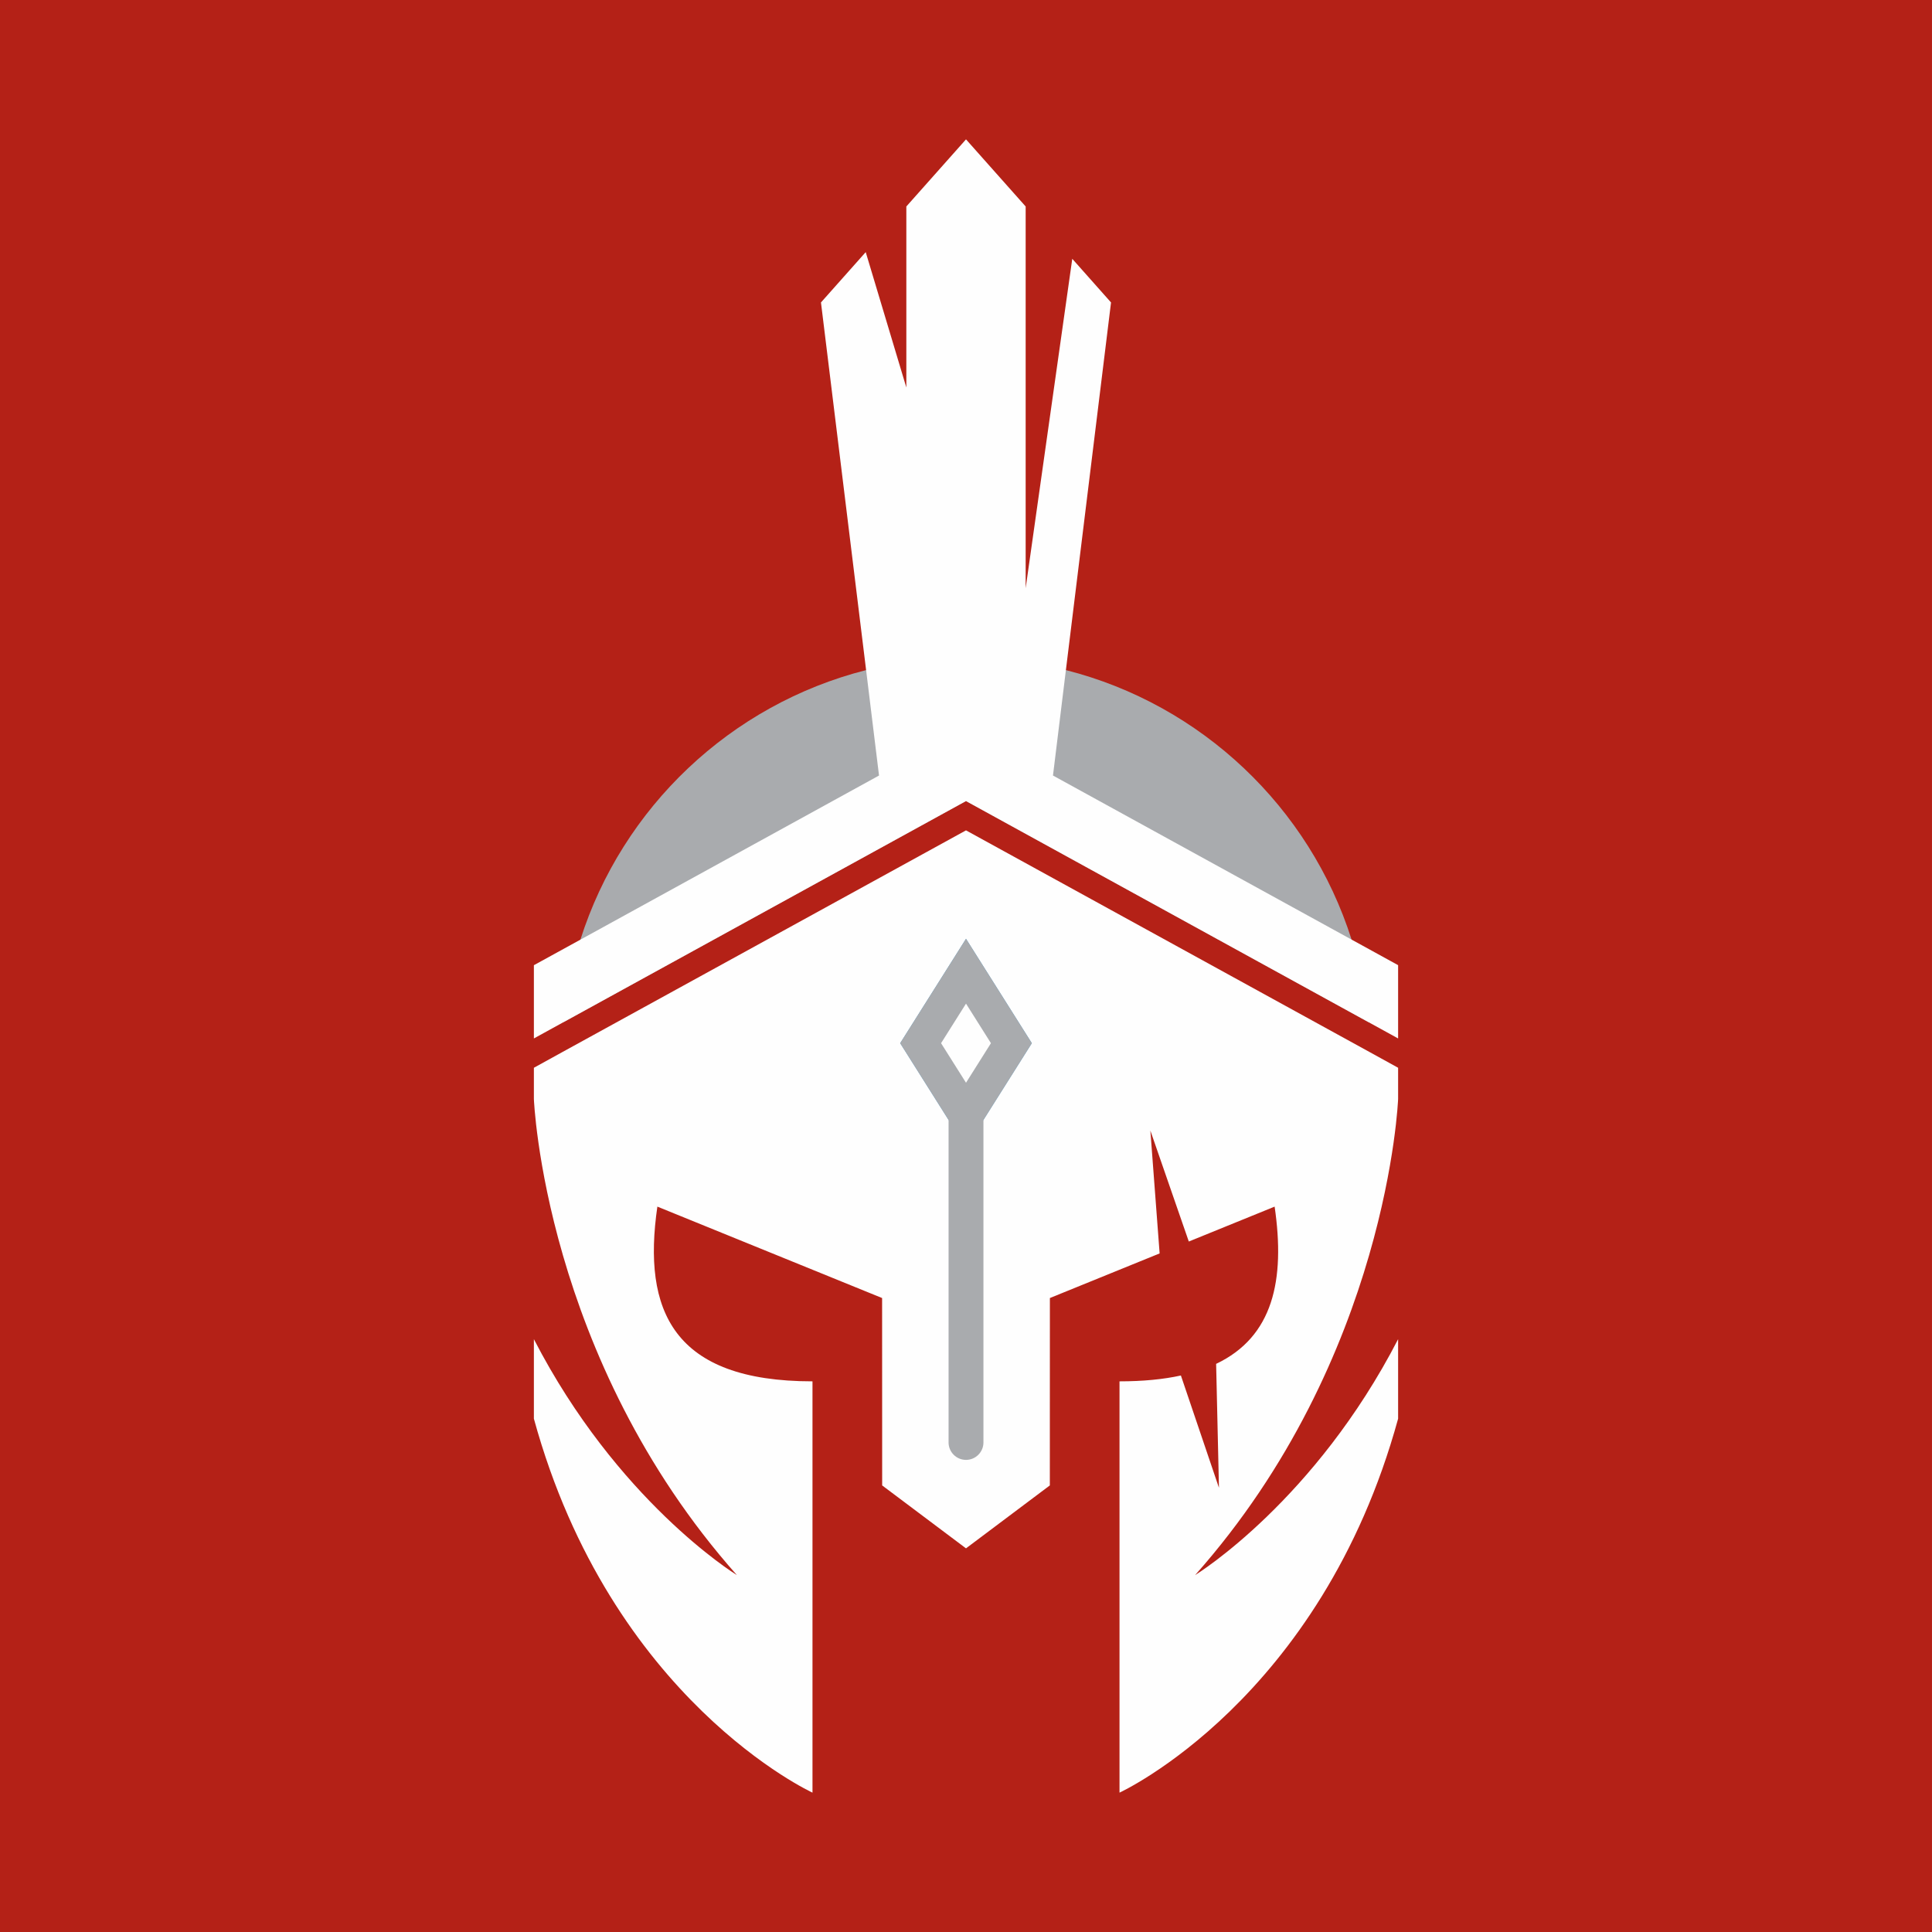
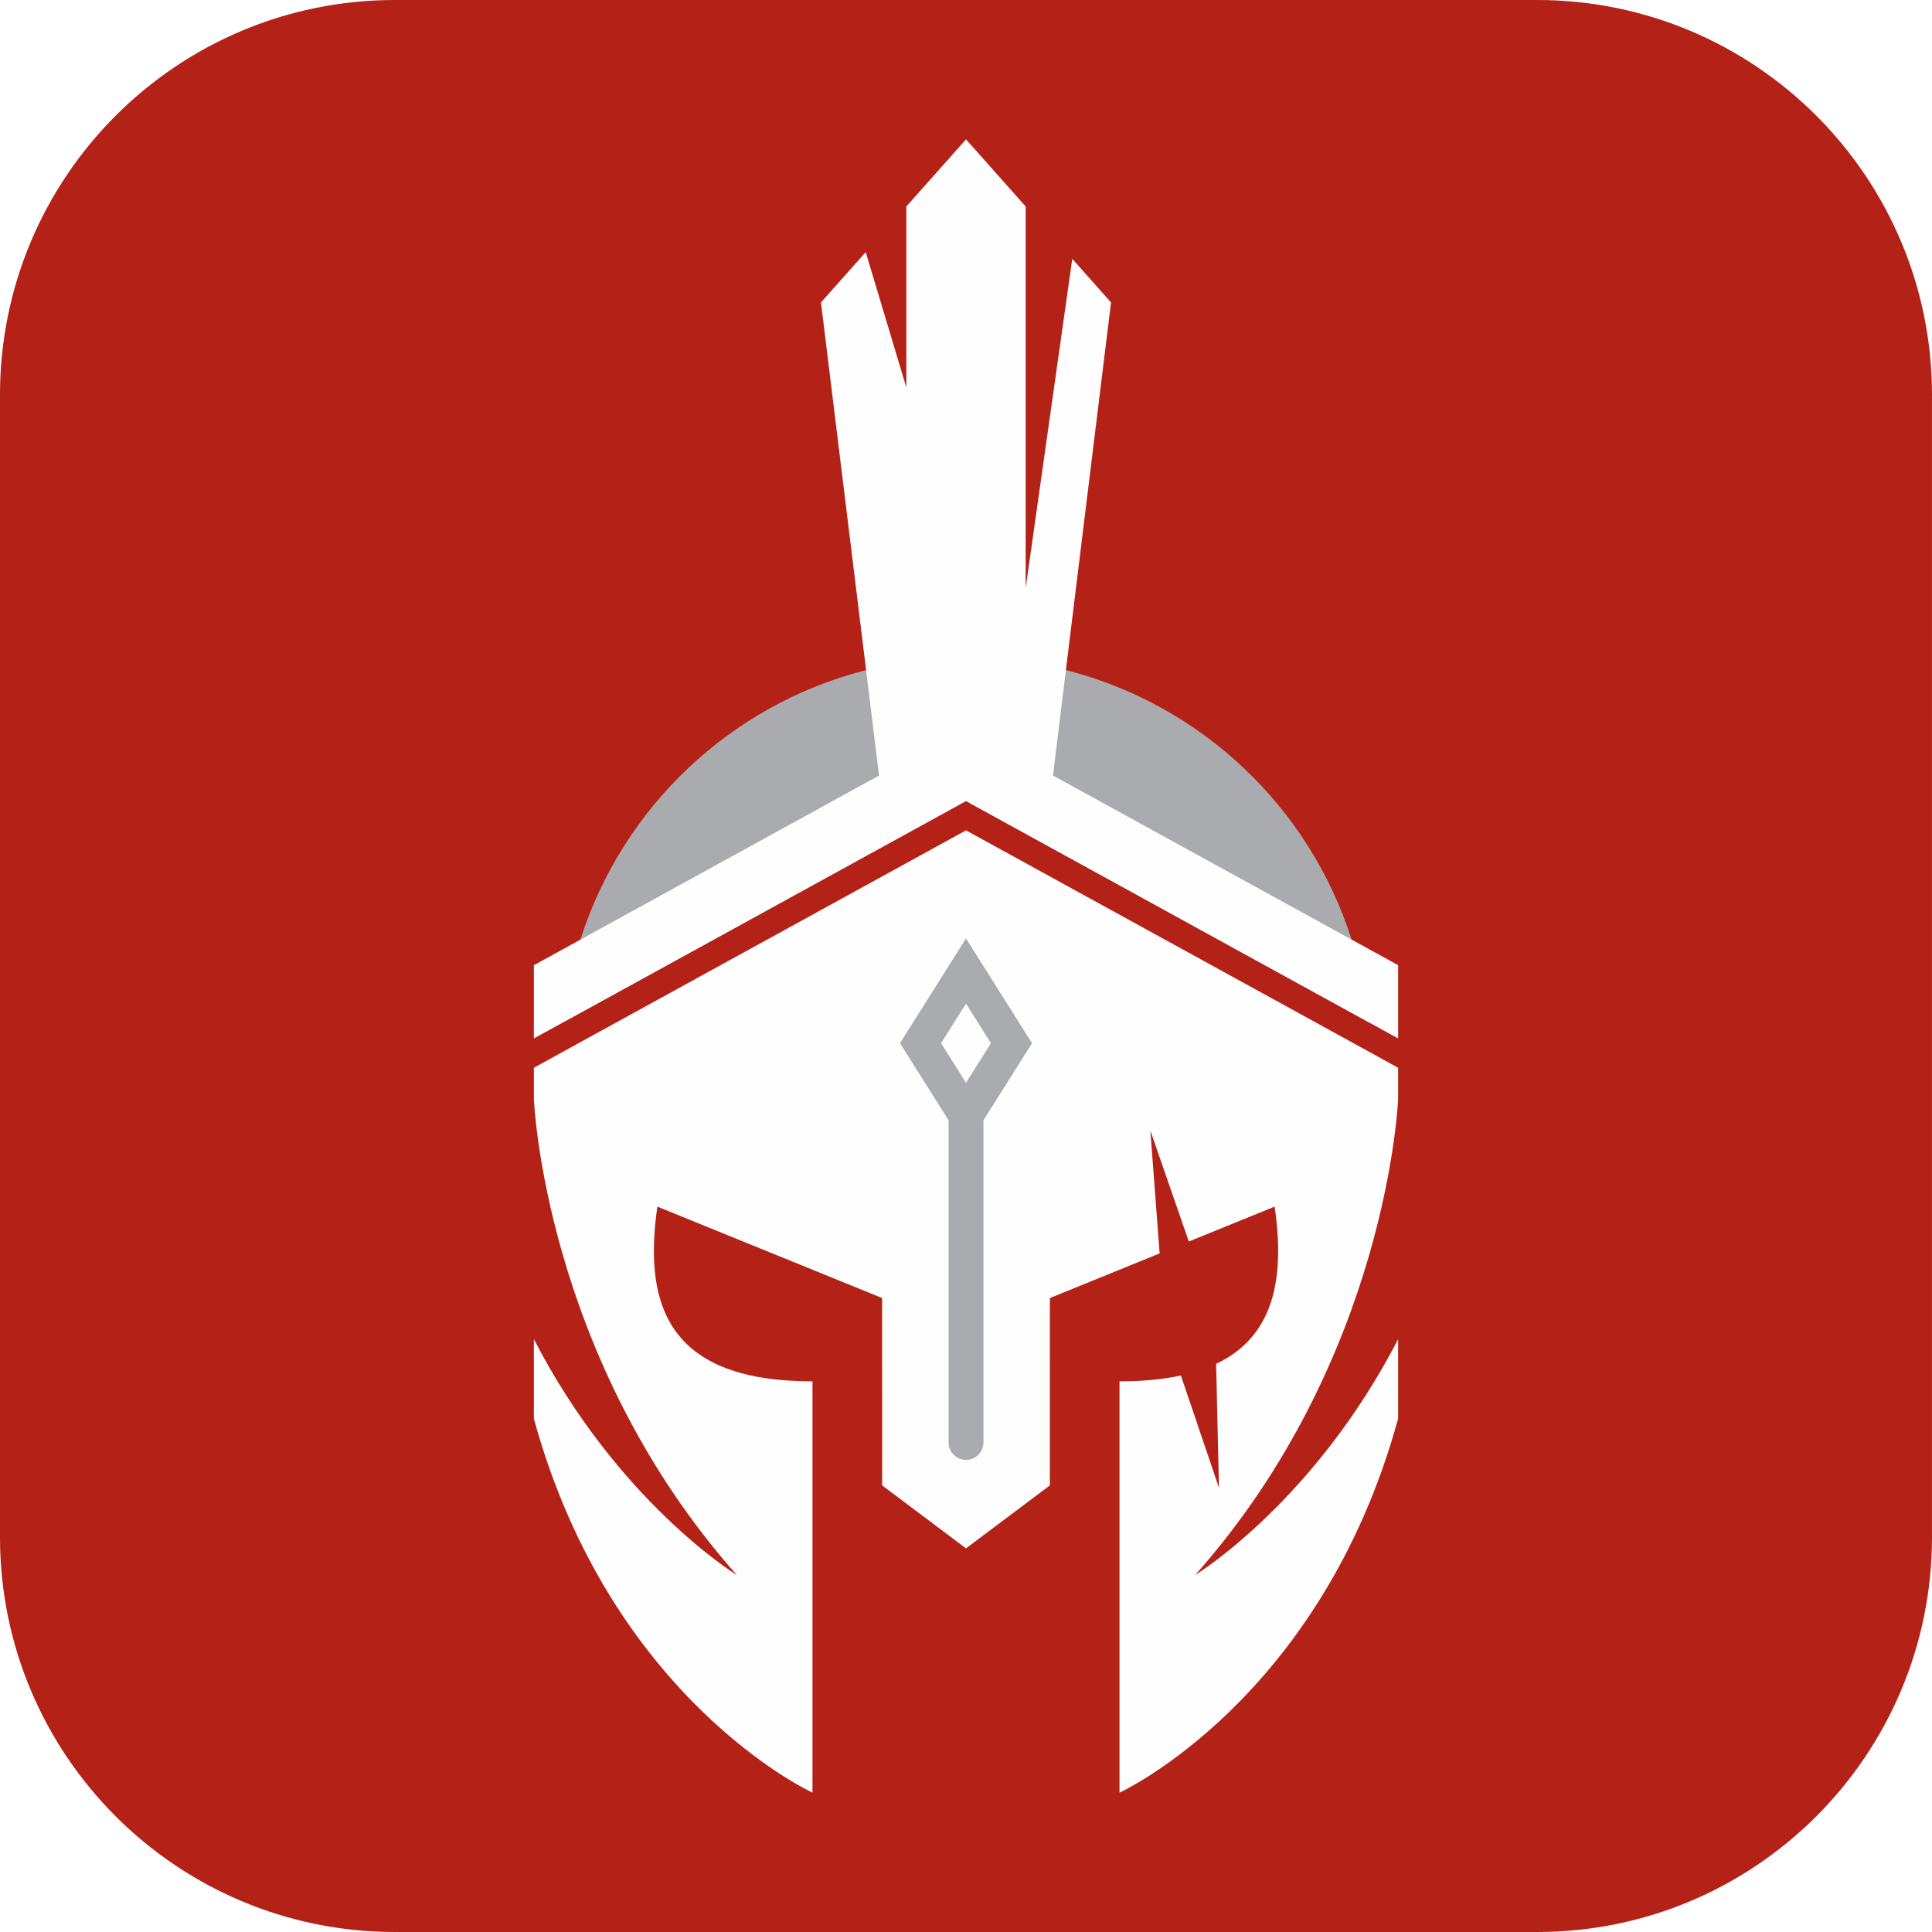
<svg xmlns="http://www.w3.org/2000/svg" xml:space="preserve" width="25.4mm" height="25.4mm" version="1.1" style="shape-rendering:geometricPrecision; text-rendering:geometricPrecision; image-rendering:optimizeQuality; fill-rule:evenodd; clip-rule:evenodd" viewBox="0 0 2539.98 2539.98">
  <defs>
    <style type="text/css">
   
    .fil0 {fill:#B42117}
    .fil4 {fill:#FEFEFE;fill-rule:nonzero}
    .fil2 {fill:#FEFEFE;fill-rule:nonzero}
    .fil1 {fill:#A9ABAE;fill-rule:nonzero}
    .fil3 {fill:#489BD4;fill-rule:nonzero}
   
  </style>
  </defs>
  <g id="Camada_x0020_1">
-     <rect class="fil0" x="-0.02" y="-0.01" width="2539.99" height="2539.99" />
-     <g id="_2142763870816">
+     <rect class="fil0" x="-0.02" y="-0.01" width="2539.99" height="2539.99" rx="519.25" ry="519.25" />
+     <g id="_1803645699936">
      <path class="fil1" d="M1799.22 1343.86l-520.44 -285.92 -8.79 -4.82 -8.79 4.82 -520.44 285.92c3.71,-37.52 11.24,-73.78 22.31,-108.52 55.19,-173.93 197.43,-309.15 375.59,-354.37 41.99,-10.73 86.03,-16.39 131.33,-16.39 45.3,0 89.33,5.66 131.33,16.39 178.16,45.22 320.4,180.35 375.58,354.29 11.08,34.73 18.61,71.08 22.32,108.6z" />
      <path class="fil2" d="M1838.09 1403.78l-36.51 -20.12 -531.59 -291.99 -531.59 291.99 -36.51 20.12 0 40.99c0,0 13.09,340.17 266.89,626 -4.73,-2.97 -157.7,-98.54 -266.89,-310.17l0 104.54c101.66,370.43 366.28,491.62 366.28,491.62l0 -540.72c-183.22,0 -223.88,-92.72 -203.93,-229.71 295.45,120.18 295.45,120.18 295.45,120.18l0.09 246.36 110.21 82.73 110.21 -82.73 0.08 -246.36c0,0 0,0 144.27,-58.65l-12.18 -161.51 50.54 145.87c31.78,-12.93 69.05,-28.05 112.83,-45.89 14.11,96.6 -1.95,171.14 -76.91,206.73l3.72 162.94 -50.04 -147.65c-23.14,5.07 -49.94,7.69 -80.7,7.69l0 540.72c0,0 264.62,-121.19 366.28,-491.62l0 -104.54c-109.19,211.63 -262.16,307.2 -266.89,310.17 253.87,-285.83 266.89,-626 266.89,-626l0 -40.99z" />
      <path class="fil2" d="M1776.9 1235.26l-392.56 -215.68 16.98 -138.61 59.34 -483.34 -50.96 -57.38 -61.28 433.05 0 -501.85 -78.43 -88.23 -78.43 88.23 0 238 -53.41 -177.99 -58.83 66.17 59.34 483.34 16.98 138.61 -392.57 215.76 -61.1 33.55 -0.08 0c0,0 0,38.55 0,96.35l38.87 -21.38 520.44 -285.92 8.79 -4.82 8.79 4.82 520.44 285.92 38.87 21.38 0 -96.35 -61.19 -33.63z" />
      <polygon class="fil3" points="1356.54,1371.47 1270,1234.22 1183.47,1371.47 1270,1508.71 " />
      <path class="fil1" d="M1247.08 1472.36l0 424.01c0,12.65 10.26,22.92 22.92,22.92l0 0c12.66,0 22.92,-10.27 22.92,-22.92l0 -424.01 63.61 -100.89 -86.53 -137.25 -86.54 137.25 63.62 100.89z" />
      <polygon class="fil4" points="1302.78,1371.47 1270,1319.46 1237.21,1371.47 1270,1423.47 " />
    </g>
  </g>
</svg>
